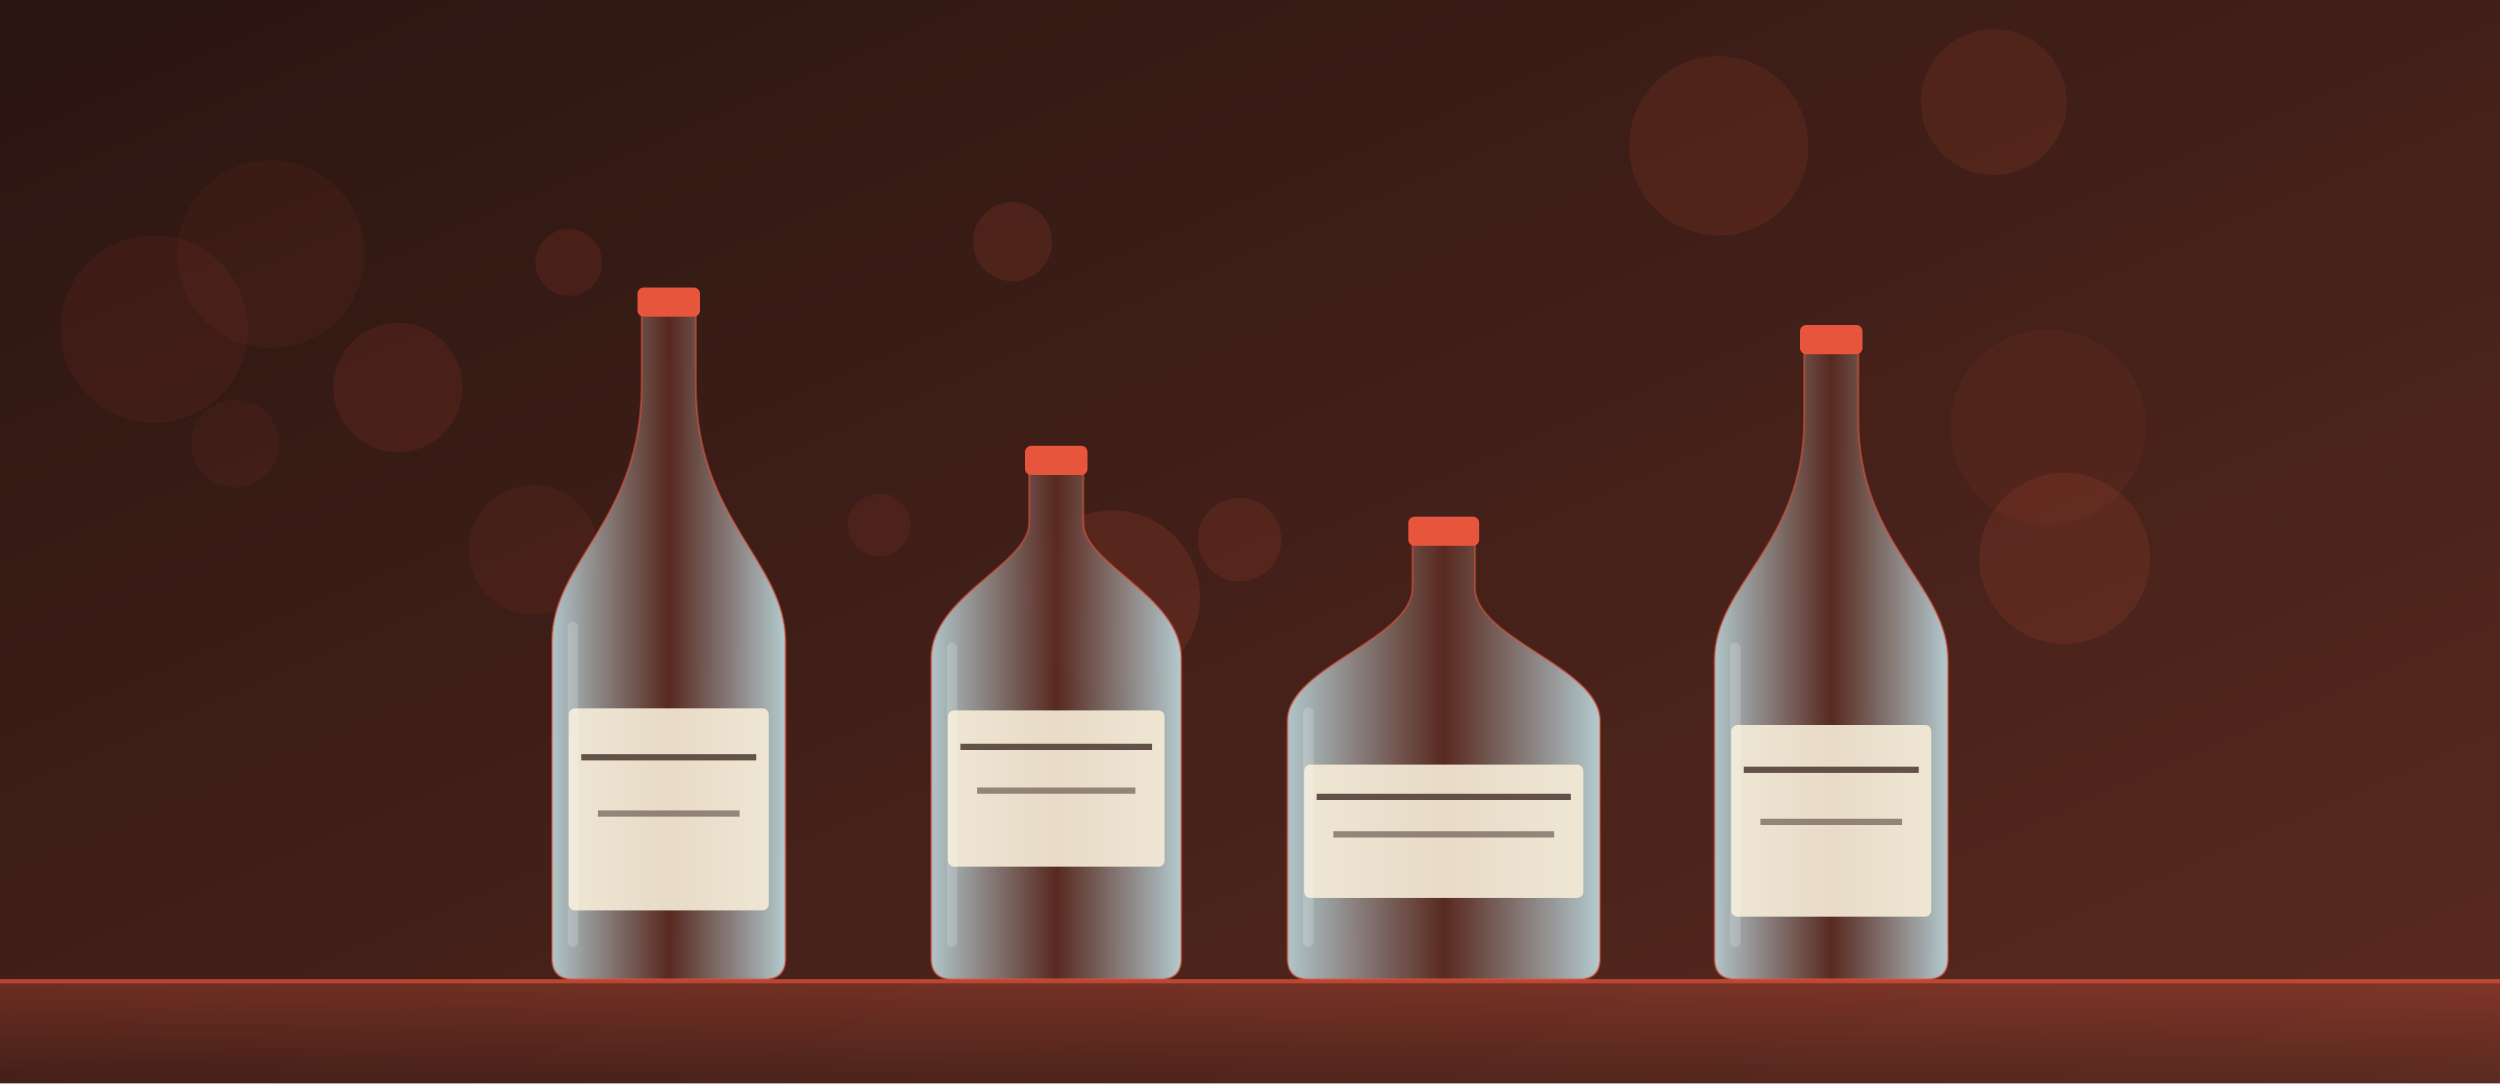
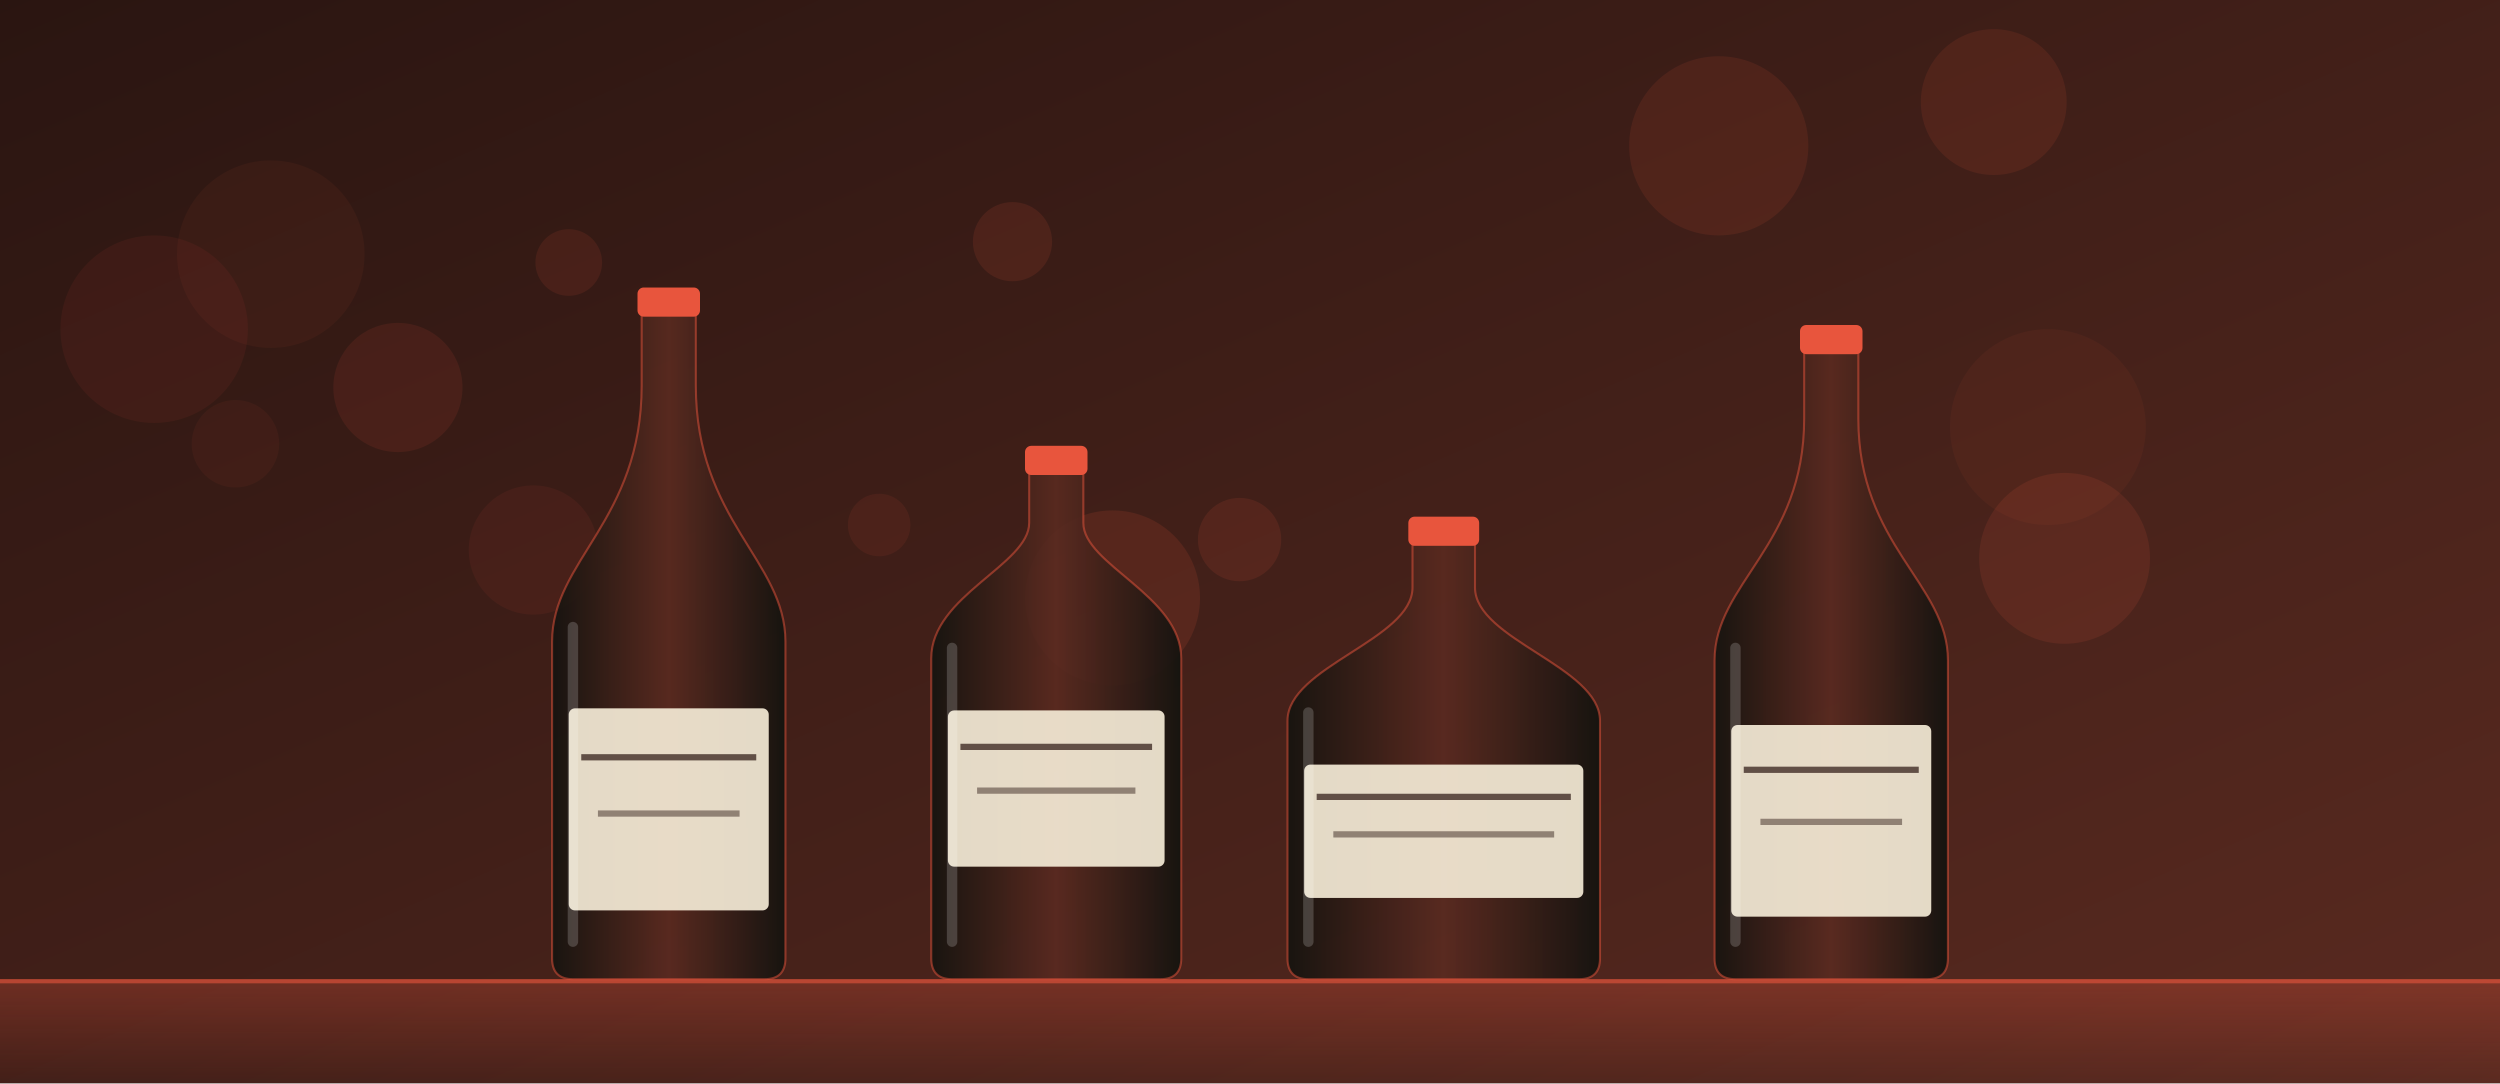
<svg xmlns="http://www.w3.org/2000/svg" viewBox="0 0 1200 520" role="img" aria-label="Иллюстрация: Red Decanter">
  <defs>
    <linearGradient id="bg" x1="0" y1="0" x2="1" y2="1">
      <stop offset="0" stop-color="#2a1511" />
      <stop offset="1" stop-color="#5a2a20" />
    </linearGradient>
    <linearGradient id="glass" x1="0" y1="0" x2="1" y2="0">
-       <stop offset="0" stop-color="#b9d3d8" stop-opacity=".92" />
+       <stop offset="0" stop-color="#14130f" stop-opacity=".92" />
      <stop offset=".5" stop-color="#5a2a20" stop-opacity=".9" />
-       <stop offset="1" stop-color="#b9d3d8" stop-opacity=".95" />
+       <stop offset="1" stop-color="#14130f" stop-opacity=".95" />
    </linearGradient>
    <linearGradient id="floor" x1="0" y1="0" x2="0" y2="1">
      <stop offset="0" stop-color="#e8553d" stop-opacity=".28" />
      <stop offset="1" stop-color="#e8553d" stop-opacity="0" />
    </linearGradient>
  </defs>
  <rect width="1200" height="520" fill="url(#bg)" />
  <circle cx="113" cy="213" r="21" fill="#e8553d" fill-opacity="0.06" />
  <circle cx="74" cy="158" r="45" fill="#e8553d" fill-opacity="0.07" />
  <circle cx="991" cy="268" r="41" fill="#e8553d" fill-opacity="0.12" />
  <circle cx="130" cy="122" r="45" fill="#e8553d" fill-opacity="0.06" />
  <circle cx="825" cy="70" r="43" fill="#e8553d" fill-opacity="0.11" />
  <circle cx="534" cy="287" r="42" fill="#e8553d" fill-opacity="0.13" />
  <circle cx="983" cy="205" r="47" fill="#e8553d" fill-opacity="0.06" />
  <circle cx="595" cy="259" r="20" fill="#e8553d" fill-opacity="0.12" />
  <circle cx="486" cy="116" r="19" fill="#e8553d" fill-opacity="0.12" />
  <circle cx="957" cy="49" r="35" fill="#e8553d" fill-opacity="0.11" />
  <circle cx="191" cy="186" r="31" fill="#e8553d" fill-opacity="0.10" />
  <circle cx="422" cy="252" r="15" fill="#e8553d" fill-opacity="0.09" />
  <circle cx="273" cy="126" r="16" fill="#e8553d" fill-opacity="0.11" />
  <circle cx="256" cy="264" r="31" fill="#e8553d" fill-opacity="0.07" />
  <rect x="0" y="470" width="1200" height="50" fill="url(#floor)" />
  <rect x="0" y="470" width="1200" height="2" fill="#e8553d" fill-opacity=".6" />
  <path d="M308 146 L334 146 L334 185 C334 250 377 269 377 308 L377 460 Q377 470 367 470 L275 470 Q265 470 265 460 L265 308 C265 269 308 250 308 185 Z" fill="url(#glass)" stroke="#e8553d" stroke-opacity=".5" />
  <rect x="306" y="138" width="30" height="14" rx="3" fill="#e8553d" />
  <rect x="273" y="340" width="96" height="97" rx="3" fill="#f4ead6" fill-opacity=".92" />
  <rect x="279" y="362" width="84" height="3" fill="#2a1511" fill-opacity=".7" />
  <rect x="287" y="389" width="68" height="3" fill="#2a1511" fill-opacity=".45" />
  <path d="M275 301 L275 452" stroke="#fff" stroke-opacity=".18" stroke-width="5" stroke-linecap="round" />
  <path d="M494 222 L520 222 L520 251 C520 271 567 286 567 316 L567 460 Q567 470 557 470 L457 470 Q447 470 447 460 L447 316 C447 286 494 271 494 251 Z" fill="url(#glass)" stroke="#e8553d" stroke-opacity=".5" />
  <rect x="492" y="214" width="30" height="14" rx="3" fill="#e8553d" />
  <rect x="455" y="341" width="104" height="75" rx="3" fill="#f4ead6" fill-opacity=".92" />
  <rect x="461" y="357" width="92" height="3" fill="#2a1511" fill-opacity=".7" />
  <rect x="469" y="378" width="76" height="3" fill="#2a1511" fill-opacity=".45" />
  <path d="M457 311 L457 452" stroke="#fff" stroke-opacity=".18" stroke-width="5" stroke-linecap="round" />
  <path d="M678 256 L708 256 L708 282 C708 307 768 320 768 346 L768 460 Q768 470 758 470 L628 470 Q618 470 618 460 L618 346 C618 320 678 307 678 282 Z" fill="url(#glass)" stroke="#e8553d" stroke-opacity=".5" />
  <rect x="676" y="248" width="34" height="14" rx="3" fill="#e8553d" />
  <rect x="626" y="367" width="134" height="64" rx="3" fill="#f4ead6" fill-opacity=".92" />
  <rect x="632" y="381" width="122" height="3" fill="#2a1511" fill-opacity=".7" />
  <rect x="640" y="399" width="106" height="3" fill="#2a1511" fill-opacity=".45" />
  <path d="M628 342 L628 452" stroke="#fff" stroke-opacity=".18" stroke-width="5" stroke-linecap="round" />
  <path d="M866 164 L892 164 L892 201 C892 262 935 280 935 317 L935 460 Q935 470 925 470 L833 470 Q823 470 823 460 L823 317 C823 280 866 262 866 201 Z" fill="url(#glass)" stroke="#e8553d" stroke-opacity=".5" />
  <rect x="864" y="156" width="30" height="14" rx="3" fill="#e8553d" />
  <rect x="831" y="348" width="96" height="92" rx="3" fill="#f4ead6" fill-opacity=".92" />
  <rect x="837" y="368" width="84" height="3" fill="#2a1511" fill-opacity=".7" />
  <rect x="845" y="393" width="68" height="3" fill="#2a1511" fill-opacity=".45" />
  <path d="M833 311 L833 452" stroke="#fff" stroke-opacity=".18" stroke-width="5" stroke-linecap="round" />
</svg>
